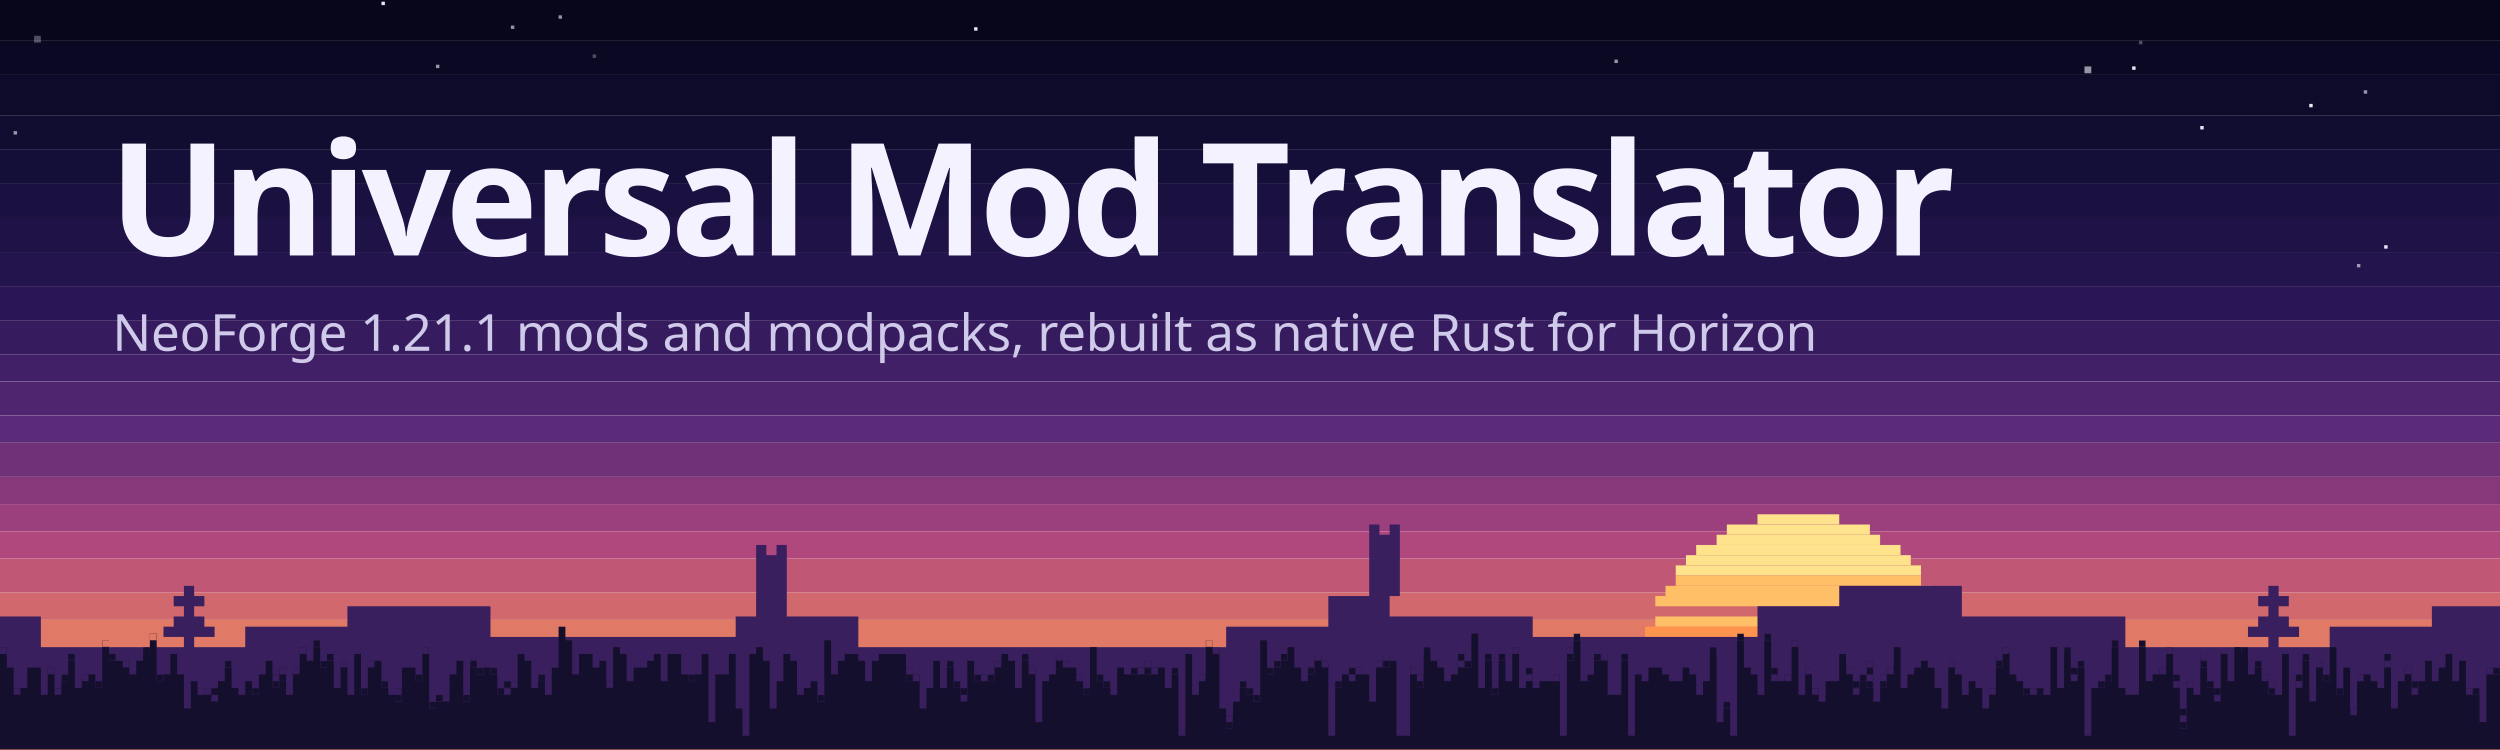
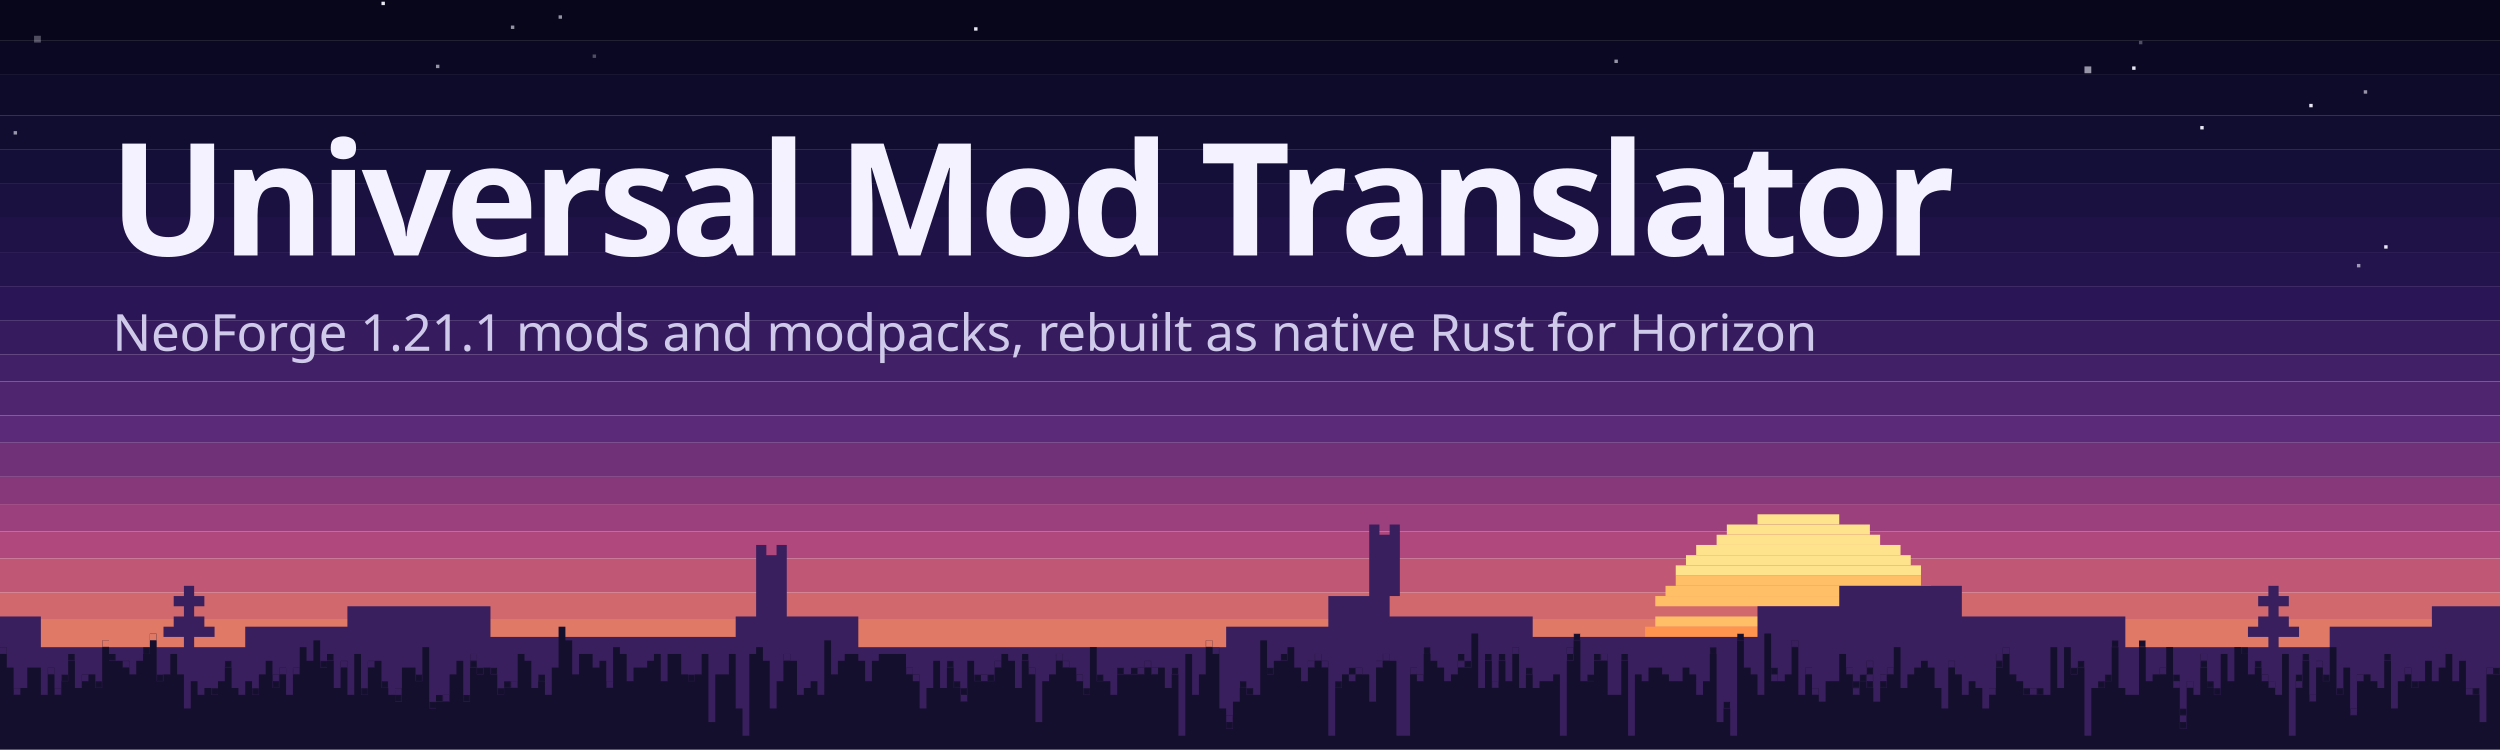
<svg xmlns="http://www.w3.org/2000/svg" viewBox="0 0 1468 440" width="1468" height="440" role="img" aria-labelledby="t d">
  <defs>
    <pattern id="scaffold" width="8" height="8" patternUnits="userSpaceOnUse">
      <rect width="4" height="4" fill="#150f2e" />
      <rect x="4" y="4" width="4" height="4" fill="#150f2e" />
    </pattern>
  </defs>
  <rect x="0" y="0" width="1468" height="24" fill="#07061a" />
  <rect x="0" y="24" width="1468" height="20" fill="#0a0822" />
  <rect x="0" y="44" width="1468" height="24" fill="#0e0a29" />
  <rect x="0" y="68" width="1468" height="20" fill="#110d30" />
  <rect x="0" y="88" width="1468" height="20" fill="#140f38" />
  <rect x="0" y="108" width="1468" height="20" fill="#1a1140" />
  <rect x="0" y="128" width="1468" height="20" fill="#1f1247" />
  <rect x="0" y="148" width="1468" height="20" fill="#24144e" />
  <rect x="0" y="168" width="1468" height="20" fill="#2a1656" />
  <rect x="0" y="188" width="1468" height="20" fill="#361b5e" />
  <rect x="0" y="208" width="1468" height="16" fill="#422067" />
  <rect x="0" y="224" width="1468" height="20" fill="#4f2570" />
  <rect x="0" y="244" width="1468" height="16" fill="#5b2a78" />
  <rect x="0" y="260" width="1468" height="20" fill="#703179" />
  <rect x="0" y="280" width="1468" height="16" fill="#86387a" />
  <rect x="0" y="296" width="1468" height="16" fill="#9b407c" />
  <rect x="0" y="312" width="1468" height="16" fill="#b0477d" />
  <rect x="0" y="328" width="1468" height="20" fill="#c05875" />
  <rect x="0" y="348" width="1468" height="16" fill="#d0686d" />
  <rect x="0" y="364" width="1468" height="16" fill="#e07965" />
  <rect x="0" y="380" width="1468" height="68" fill="#f08a5d" />
  <rect x="8" y="77" width="2" height="2" fill="#f4f2ff" opacity="0.6" />
  <rect x="1252" y="39" width="2" height="2" fill="#f4f2ff" opacity="0.95" />
  <rect x="224" y="1" width="2" height="2" fill="#f4f2ff" opacity="0.95" />
  <rect x="256" y="38" width="2" height="2" fill="#f4f2ff" opacity="0.6" />
  <rect x="1224" y="39" width="4" height="4" fill="#f4f2ff" opacity="0.6" />
  <rect x="300" y="15" width="2" height="2" fill="#f4f2ff" opacity="0.6" />
  <rect x="572" y="16" width="2" height="2" fill="#f4f2ff" opacity="0.95" />
  <rect x="1356" y="61" width="2" height="2" fill="#f4f2ff" opacity="0.95" />
  <rect x="1384" y="155" width="2" height="2" fill="#f4f2ff" opacity="0.6" />
  <rect x="1256" y="24" width="2" height="2" fill="#f4f2ff" opacity="0.3" />
  <rect x="1400" y="144" width="2" height="2" fill="#f4f2ff" opacity="0.95" />
  <rect x="328" y="9" width="2" height="2" fill="#f4f2ff" opacity="0.6" />
  <rect x="348" y="32" width="2" height="2" fill="#f4f2ff" opacity="0.3" />
  <rect x="1292" y="74" width="2" height="2" fill="#f4f2ff" opacity="0.95" />
  <rect x="20" y="21" width="4" height="4" fill="#f4f2ff" opacity="0.3" />
  <rect x="1388" y="53" width="2" height="2" fill="#f4f2ff" opacity="0.6" />
  <rect x="948" y="35" width="2" height="2" fill="#f4f2ff" opacity="0.6" />
  <rect x="1032" y="302" width="48" height="6" fill="#ffe28c" />
  <rect x="1014" y="308" width="84" height="6" fill="#ffe28c" />
  <rect x="1008" y="314" width="96" height="6" fill="#ffe28c" />
  <rect x="996" y="320" width="120" height="6" fill="#ffe28c" />
  <rect x="990" y="326" width="132" height="6" fill="#ffe28c" />
  <rect x="984" y="332" width="144" height="6" fill="#ffe28c" />
  <rect x="984" y="338" width="144" height="6" fill="#ffbf66" />
  <rect x="978" y="344" width="156" height="6" fill="#ffbf66" />
  <rect x="972" y="350" width="168" height="6" fill="#ffbf66" />
  <rect x="972" y="362" width="168" height="6" fill="#ffbf66" />
  <rect x="966" y="368" width="180" height="6" fill="#ff944f" />
  <rect x="966" y="380" width="180" height="6" fill="#ff944f" />
  <rect x="966" y="386" width="180" height="6" fill="#ff944f" />
  <path fill="#3a1f5e" d="M-612 380h108V440h-108ZM-504 368h60V440h-60ZM-444 350h36V440h-36ZM-408 362h84V440h-84ZM-324 374h132V440h-132ZM-192 356h48V440h-48ZM-144 344h72V440h-72ZM-72 362h96V440h-96ZM24 380h120V440h-120ZM144 368h60V440h-60ZM204 356h84V440h-84ZM288 374h144V440h-144ZM432 362h72V440h-72ZM504 380h108V440h-108ZM-420 308h6v6h-6ZM-408 308h6v6h-6ZM-420 314h6v6h-6ZM-414 314h6v6h-6ZM-408 314h6v6h-6ZM-420 320h6v6h-6ZM-414 320h6v6h-6ZM-408 320h6v6h-6ZM-420 326h6v6h-6ZM-414 326h6v6h-6ZM-408 326h6v6h-6ZM-420 332h6v6h-6ZM-414 332h6v6h-6ZM-408 332h6v6h-6ZM-420 338h6v6h-6ZM-414 338h6v6h-6ZM-408 338h6v6h-6ZM-420 344h6v6h-6ZM-414 344h6v6h-6ZM-408 344h6v6h-6ZM108 344h6v6h-6ZM102 350h6v6h-6ZM108 350h6v6h-6ZM114 350h6v6h-6ZM108 356h6v6h-6ZM102 362h6v6h-6ZM108 362h6v6h-6ZM114 362h6v6h-6ZM96 368h6v6h-6ZM102 368h6v6h-6ZM108 368h6v6h-6ZM114 368h6v6h-6ZM120 368h6v6h-6ZM108 374h6v6h-6ZM444 320h6v6h-6ZM456 320h6v6h-6ZM444 326h6v6h-6ZM450 326h6v6h-6ZM456 326h6v6h-6ZM444 332h6v6h-6ZM450 332h6v6h-6ZM456 332h6v6h-6ZM444 338h6v6h-6ZM450 338h6v6h-6ZM456 338h6v6h-6ZM444 344h6v6h-6ZM450 344h6v6h-6ZM456 344h6v6h-6ZM444 350h6v6h-6ZM450 350h6v6h-6ZM456 350h6v6h-6ZM444 356h6v6h-6ZM450 356h6v6h-6ZM456 356h6v6h-6ZM612 380h108V440h-108ZM720 368h60V440h-60ZM780 350h36V440h-36ZM816 362h84V440h-84ZM900 374h132V440h-132ZM1032 356h48V440h-48ZM1080 344h72V440h-72ZM1152 362h96V440h-96ZM1248 380h120V440h-120ZM1368 368h60V440h-60ZM1428 356h84V440h-84ZM1512 374h144V440h-144ZM1656 362h72V440h-72ZM1728 380h108V440h-108ZM804 308h6v6h-6ZM816 308h6v6h-6ZM804 314h6v6h-6ZM810 314h6v6h-6ZM816 314h6v6h-6ZM804 320h6v6h-6ZM810 320h6v6h-6ZM816 320h6v6h-6ZM804 326h6v6h-6ZM810 326h6v6h-6ZM816 326h6v6h-6ZM804 332h6v6h-6ZM810 332h6v6h-6ZM816 332h6v6h-6ZM804 338h6v6h-6ZM810 338h6v6h-6ZM816 338h6v6h-6ZM804 344h6v6h-6ZM810 344h6v6h-6ZM816 344h6v6h-6ZM1332 344h6v6h-6ZM1326 350h6v6h-6ZM1332 350h6v6h-6ZM1338 350h6v6h-6ZM1332 356h6v6h-6ZM1326 362h6v6h-6ZM1332 362h6v6h-6ZM1338 362h6v6h-6ZM1320 368h6v6h-6ZM1326 368h6v6h-6ZM1332 368h6v6h-6ZM1338 368h6v6h-6ZM1344 368h6v6h-6ZM1332 374h6v6h-6ZM1668 320h6v6h-6ZM1680 320h6v6h-6ZM1668 326h6v6h-6ZM1674 326h6v6h-6ZM1680 326h6v6h-6ZM1668 332h6v6h-6ZM1674 332h6v6h-6ZM1680 332h6v6h-6ZM1668 338h6v6h-6ZM1674 338h6v6h-6ZM1680 338h6v6h-6ZM1668 344h6v6h-6ZM1674 344h6v6h-6ZM1680 344h6v6h-6ZM1668 350h6v6h-6ZM1674 350h6v6h-6ZM1680 350h6v6h-6ZM1668 356h6v6h-6ZM1674 356h6v6h-6ZM1680 356h6v6h-6Z" />
-   <path fill="url(#scaffold)" d="M0 380h4v4h-4ZM8 404h4v4h-4ZM28 392h4v4h-4ZM32 404h4v4h-4ZM36 396h4v4h-4ZM40 384h4v4h-4ZM48 396h4v4h-4ZM56 400h4v4h-4ZM60 376h4v4h-4ZM64 384h4v4h-4ZM72 388h4v4h-4ZM84 380h4v4h-4ZM88 372h4v4h-4ZM92 396h4v4h-4ZM120 404h4v4h-4ZM124 404h4v8h-4ZM132 388h4v4h-4ZM148 404h4v4h-4ZM160 396h4v8h-4ZM164 392h4v8h-4ZM172 392h4v4h-4ZM176 380h4v4h-4ZM184 376h4v4h-4ZM188 388h4v4h-4ZM192 384h4v4h-4ZM200 388h4v4h-4ZM212 404h4v4h-4ZM216 388h4v4h-4ZM224 400h4v4h-4ZM232 404h4v8h-4ZM244 396h4v4h-4ZM248 380h4v4h-4ZM252 412h4v4h-4ZM256 408h4v4h-4ZM260 408h4v4h-4ZM272 408h4v4h-4ZM276 384h4v8h-4ZM280 392h4v4h-4ZM288 392h4v4h-4ZM292 404h4v4h-4ZM296 400h4v8h-4ZM300 400h4v4h-4ZM316 396h4v4h-4ZM356 400h4v4h-4ZM404 396h4v4h-4ZM480 408h4v4h-4ZM532 392h4v8h-4ZM536 396h4v4h-4ZM556 388h4v4h-4ZM560 400h4v4h-4ZM564 404h4v8h-4ZM572 396h4v4h-4ZM576 396h4v4h-4ZM580 396h4v4h-4ZM584 388h4v4h-4ZM600 384h4v4h-4ZM604 392h4v4h-4ZM620 384h4v4h-4ZM624 388h4v4h-4ZM632 396h4v4h-4ZM636 404h4v4h-4ZM644 396h4v4h-4ZM648 400h4v4h-4ZM664 392h4v4h-4ZM668 392h4v4h-4ZM672 388h4v8h-4ZM676 392h4v4h-4ZM688 392h4v4h-4ZM704 396h4v4h-4ZM708 376h4v4h-4ZM712 380h4v4h-4ZM720 420h4v8h-4ZM728 400h4v4h-4ZM732 404h4v4h-4ZM736 408h4v4h-4ZM744 392h4v4h-4ZM748 388h4v4h-4ZM752 384h4v4h-4ZM768 388h4v8h-4ZM772 384h4v4h-4ZM776 388h4v4h-4ZM784 400h4v4h-4ZM792 392h4v8h-4ZM796 392h4v4h-4ZM808 388h4v4h-4ZM812 384h4v8h-4ZM828 392h4v4h-4ZM832 396h4v8h-4ZM836 380h4v4h-4ZM856 384h4v8h-4ZM860 388h4v4h-4ZM872 384h4v4h-4ZM876 400h4v8h-4ZM880 384h4v4h-4ZM888 380h4v4h-4ZM896 392h4v8h-4ZM912 396h4v4h-4ZM920 380h4v8h-4ZM924 372h4v4h-4ZM932 396h4v4h-4ZM936 384h4v4h-4ZM940 384h4v4h-4ZM952 384h4v4h-4ZM1004 380h4v4h-4ZM1012 412h4v4h-4ZM1020 372h4v4h-4ZM1036 372h4v4h-4ZM1040 392h4v8h-4ZM1048 396h4v4h-4ZM1052 376h4v4h-4ZM1060 392h4v4h-4ZM1064 404h4v4h-4ZM1084 392h4v4h-4ZM1088 400h4v8h-4ZM1092 396h4v4h-4ZM1096 388h4v16h-4ZM1104 396h4v8h-4ZM1108 392h4v4h-4ZM1144 388h4v4h-4ZM1168 404h4v4h-4ZM1172 384h4v8h-4ZM1176 380h4v4h-4ZM1188 404h4v4h-4ZM1192 404h4v4h-4ZM1196 404h4v4h-4ZM1212 380h4v4h-4ZM1216 392h4v8h-4ZM1220 388h4v4h-4ZM1232 400h4v4h-4ZM1236 396h4v4h-4ZM1240 376h4v4h-4ZM1256 376h4v4h-4ZM1268 392h4v4h-4ZM1272 380h4v4h-4ZM1276 396h4v8h-4ZM1280 416h4v12h-4ZM1284 400h4v4h-4ZM1292 384h4v8h-4ZM1296 400h4v4h-4ZM1300 404h4v8h-4ZM1316 380h4v4h-4ZM1324 388h4v4h-4ZM1328 396h4v4h-4ZM1332 400h4v8h-4ZM1348 396h4v8h-4ZM1352 384h4v4h-4ZM1356 408h4v4h-4ZM1360 388h4v4h-4ZM1364 396h4v4h-4ZM1372 404h4v4h-4ZM1380 416h4v4h-4ZM1384 396h4v4h-4ZM1400 384h4v8h-4ZM1412 392h4v4h-4ZM1416 400h4v8h-4ZM1448 404h4v4h-4ZM1452 404h4v4h-4ZM1460 392h4v4h-4ZM1464 392h4v4h-4Z" />
-   <path fill="#150f2e" d="M0 384h4V440h-4ZM4 392h4V440h-4ZM8 408h4V440h-4ZM12 404h4V440h-4ZM16 392h4V440h-4ZM20 392h4V440h-4ZM24 408h4V440h-4ZM28 396h4V440h-4ZM32 408h4V440h-4ZM36 400h4V440h-4ZM40 388h4V440h-4ZM44 404h4V440h-4ZM48 400h4V440h-4ZM52 396h4V440h-4ZM56 404h4V440h-4ZM60 380h4V440h-4ZM64 388h4V440h-4ZM68 388h4V440h-4ZM72 392h4V440h-4ZM76 396h4V440h-4ZM80 388h4V440h-4ZM84 384h4V440h-4ZM88 376h4V440h-4ZM92 400h4V440h-4ZM96 396h4V440h-4ZM100 384h4V440h-4ZM104 396h4V440h-4ZM108 416h4V440h-4ZM112 400h4V440h-4ZM116 408h4V440h-4ZM120 408h4V440h-4ZM124 412h4V440h-4ZM128 400h4V440h-4ZM132 392h4V440h-4ZM136 404h4V440h-4ZM140 408h4V440h-4ZM144 400h4V440h-4ZM148 408h4V440h-4ZM152 396h4V440h-4ZM156 388h4V440h-4ZM160 404h4V440h-4ZM164 400h4V440h-4ZM168 408h4V440h-4ZM172 396h4V440h-4ZM176 384h4V440h-4ZM180 388h4V440h-4ZM184 380h4V440h-4ZM188 392h4V440h-4ZM192 388h4V440h-4ZM196 404h4V440h-4ZM200 392h4V440h-4ZM204 408h4V440h-4ZM208 384h4V440h-4ZM212 408h4V440h-4ZM216 392h4V440h-4ZM220 388h4V440h-4ZM224 404h4V440h-4ZM228 408h4V440h-4ZM232 412h4V440h-4ZM236 392h4V440h-4ZM240 392h4V440h-4ZM244 400h4V440h-4ZM248 384h4V440h-4ZM252 416h4V440h-4ZM256 412h4V440h-4ZM260 412h4V440h-4ZM264 396h4V440h-4ZM268 388h4V440h-4ZM272 412h4V440h-4ZM276 392h4V440h-4ZM280 396h4V440h-4ZM284 392h4V440h-4ZM288 396h4V440h-4ZM292 408h4V440h-4ZM296 408h4V440h-4ZM300 404h4V440h-4ZM304 384h4V440h-4ZM308 388h4V440h-4ZM312 404h4V440h-4ZM316 400h4V440h-4ZM320 408h4V440h-4ZM324 392h4V440h-4ZM328 368h4V440h-4ZM332 376h4V440h-4ZM336 396h4V440h-4ZM340 384h4V440h-4ZM344 384h4V440h-4ZM348 392h4V440h-4ZM352 388h4V440h-4ZM356 404h4V440h-4ZM360 380h4V440h-4ZM364 384h4V440h-4ZM368 400h4V440h-4ZM372 392h4V440h-4ZM376 392h4V440h-4ZM380 388h4V440h-4ZM384 384h4V440h-4ZM388 400h4V440h-4ZM392 384h4V440h-4ZM396 384h4V440h-4ZM400 396h4V440h-4ZM404 400h4V440h-4ZM408 396h4V440h-4ZM412 384h4V440h-4ZM416 424h4V440h-4ZM420 396h4V440h-4ZM424 396h4V440h-4ZM428 384h4V440h-4ZM432 416h4V440h-4ZM436 432h4V440h-4ZM440 384h4V440h-4ZM444 380h4V440h-4ZM448 388h4V440h-4ZM452 416h4V440h-4ZM456 400h4V440h-4ZM460 384h4V440h-4ZM464 388h4V440h-4ZM468 408h4V440h-4ZM472 404h4V440h-4ZM476 400h4V440h-4ZM480 412h4V440h-4ZM484 376h4V440h-4ZM488 396h4V440h-4ZM492 388h4V440h-4ZM496 384h4V440h-4ZM500 384h4V440h-4ZM504 388h4V440h-4ZM508 400h4V440h-4ZM512 388h4V440h-4ZM516 384h4V440h-4ZM520 384h4V440h-4ZM524 384h4V440h-4ZM528 384h4V440h-4ZM532 400h4V440h-4ZM536 400h4V440h-4ZM540 416h4V440h-4ZM544 404h4V440h-4ZM548 388h4V440h-4ZM552 404h4V440h-4ZM556 392h4V440h-4ZM560 404h4V440h-4ZM564 412h4V440h-4ZM568 388h4V440h-4ZM572 400h4V440h-4ZM576 400h4V440h-4ZM580 400h4V440h-4ZM584 392h4V440h-4ZM588 384h4V440h-4ZM592 388h4V440h-4ZM596 404h4V440h-4ZM600 388h4V440h-4ZM604 396h4V440h-4ZM608 424h4V440h-4ZM612 400h4V440h-4ZM616 396h4V440h-4ZM620 388h4V440h-4ZM624 392h4V440h-4ZM628 392h4V440h-4ZM632 400h4V440h-4ZM636 408h4V440h-4ZM640 380h4V440h-4ZM644 400h4V440h-4ZM648 404h4V440h-4ZM652 408h4V440h-4ZM656 392h4V440h-4ZM660 396h4V440h-4ZM664 396h4V440h-4ZM668 396h4V440h-4ZM672 396h4V440h-4ZM676 396h4V440h-4ZM680 392h4V440h-4ZM684 404h4V440h-4ZM688 396h4V440h-4ZM692 432h4V440h-4ZM696 384h4V440h-4ZM700 408h4V440h-4ZM704 400h4V440h-4ZM708 380h4V440h-4ZM712 384h4V440h-4ZM716 416h4V440h-4ZM720 428h4V440h-4ZM724 412h4V440h-4ZM728 404h4V440h-4ZM732 408h4V440h-4ZM736 412h4V440h-4ZM740 376h4V440h-4ZM744 396h4V440h-4ZM748 392h4V440h-4ZM752 388h4V440h-4ZM756 380h4V440h-4ZM760 392h4V440h-4ZM764 400h4V440h-4ZM768 396h4V440h-4ZM772 388h4V440h-4ZM776 392h4V440h-4ZM780 432h4V440h-4ZM784 404h4V440h-4ZM788 396h4V440h-4ZM792 400h4V440h-4ZM796 396h4V440h-4ZM800 396h4V440h-4ZM804 412h4V440h-4ZM808 392h4V440h-4ZM812 392h4V440h-4ZM816 388h4V440h-4ZM820 432h4V440h-4ZM824 432h4V440h-4ZM828 396h4V440h-4ZM832 404h4V440h-4ZM836 384h4V440h-4ZM840 388h4V440h-4ZM844 392h4V440h-4ZM848 400h4V440h-4ZM852 396h4V440h-4ZM856 392h4V440h-4ZM860 392h4V440h-4ZM864 372h4V440h-4ZM868 404h4V440h-4ZM872 388h4V440h-4ZM876 408h4V440h-4ZM880 388h4V440h-4ZM884 400h4V440h-4ZM888 384h4V440h-4ZM892 404h4V440h-4ZM896 400h4V440h-4ZM900 404h4V440h-4ZM904 400h4V440h-4ZM908 400h4V440h-4ZM912 400h4V440h-4ZM916 432h4V440h-4ZM920 388h4V440h-4ZM924 376h4V440h-4ZM928 400h4V440h-4ZM932 400h4V440h-4ZM936 388h4V440h-4ZM940 388h4V440h-4ZM944 408h4V440h-4ZM948 408h4V440h-4ZM952 388h4V440h-4ZM956 432h4V440h-4ZM960 396h4V440h-4ZM964 400h4V440h-4ZM968 392h4V440h-4ZM972 392h4V440h-4ZM976 396h4V440h-4ZM980 400h4V440h-4ZM984 400h4V440h-4ZM988 392h4V440h-4ZM992 396h4V440h-4ZM996 408h4V440h-4ZM1000 400h4V440h-4ZM1004 384h4V440h-4ZM1008 424h4V440h-4ZM1012 416h4V440h-4ZM1016 432h4V440h-4ZM1020 376h4V440h-4ZM1024 392h4V440h-4ZM1028 396h4V440h-4ZM1032 408h4V440h-4ZM1036 376h4V440h-4ZM1040 400h4V440h-4ZM1044 400h4V440h-4ZM1048 400h4V440h-4ZM1052 380h4V440h-4ZM1056 408h4V440h-4ZM1060 396h4V440h-4ZM1064 408h4V440h-4ZM1068 412h4V440h-4ZM1072 400h4V440h-4ZM1076 400h4V440h-4ZM1080 384h4V440h-4ZM1084 396h4V440h-4ZM1088 408h4V440h-4ZM1092 400h4V440h-4ZM1096 404h4V440h-4ZM1100 412h4V440h-4ZM1104 404h4V440h-4ZM1108 396h4V440h-4ZM1112 380h4V440h-4ZM1116 404h4V440h-4ZM1120 396h4V440h-4ZM1124 392h4V440h-4ZM1128 388h4V440h-4ZM1132 392h4V440h-4ZM1136 404h4V440h-4ZM1140 416h4V440h-4ZM1144 392h4V440h-4ZM1148 396h4V440h-4ZM1152 408h4V440h-4ZM1156 400h4V440h-4ZM1160 404h4V440h-4ZM1164 416h4V440h-4ZM1168 408h4V440h-4ZM1172 392h4V440h-4ZM1176 384h4V440h-4ZM1180 396h4V440h-4ZM1184 400h4V440h-4ZM1188 408h4V440h-4ZM1192 408h4V440h-4ZM1196 408h4V440h-4ZM1200 408h4V440h-4ZM1204 380h4V440h-4ZM1208 404h4V440h-4ZM1212 384h4V440h-4ZM1216 400h4V440h-4ZM1220 392h4V440h-4ZM1224 432h4V440h-4ZM1228 404h4V440h-4ZM1232 404h4V440h-4ZM1236 400h4V440h-4ZM1240 380h4V440h-4ZM1244 404h4V440h-4ZM1248 408h4V440h-4ZM1252 408h4V440h-4ZM1256 380h4V440h-4ZM1260 400h4V440h-4ZM1264 396h4V440h-4ZM1268 396h4V440h-4ZM1272 384h4V440h-4ZM1276 404h4V440h-4ZM1280 428h4V440h-4ZM1284 404h4V440h-4ZM1288 408h4V440h-4ZM1292 392h4V440h-4ZM1296 404h4V440h-4ZM1300 412h4V440h-4ZM1304 384h4V440h-4ZM1308 400h4V440h-4ZM1312 380h4V440h-4ZM1316 384h4V440h-4ZM1320 396h4V440h-4ZM1324 392h4V440h-4ZM1328 400h4V440h-4ZM1332 408h4V440h-4ZM1336 408h4V440h-4ZM1340 384h4V440h-4ZM1344 432h4V440h-4ZM1348 404h4V440h-4ZM1352 388h4V440h-4ZM1356 412h4V440h-4ZM1360 392h4V440h-4ZM1364 400h4V440h-4ZM1368 380h4V440h-4ZM1372 408h4V440h-4ZM1376 392h4V440h-4ZM1380 420h4V440h-4ZM1384 400h4V440h-4ZM1388 396h4V440h-4ZM1392 400h4V440h-4ZM1396 404h4V440h-4ZM1400 392h4V440h-4ZM1404 416h4V440h-4ZM1408 400h4V440h-4ZM1412 396h4V440h-4ZM1416 408h4V440h-4ZM1420 400h4V440h-4ZM1424 388h4V440h-4ZM1428 400h4V440h-4ZM1432 392h4V440h-4ZM1436 384h4V440h-4ZM1440 400h4V440h-4ZM1444 388h4V440h-4ZM1448 408h4V440h-4ZM1452 408h4V440h-4ZM1456 424h4V440h-4ZM1460 396h4V440h-4ZM1464 396h4V440h-4Z" />
+   <path fill="url(#scaffold)" d="M0 380h4v4h-4ZM8 404h4v4h-4ZM28 392h4v4h-4ZM32 404h4v4h-4ZM36 396h4v4h-4ZM40 384h4v4h-4ZM48 396h4v4h-4ZM56 400h4v4h-4ZM60 376h4v4h-4ZM64 384h4v4h-4ZM72 388h4v4h-4ZM84 380h4v4h-4ZM88 372h4v4h-4ZM92 396h4v4h-4ZM124 404h4v4h-4ZM132 388h4v4h-4ZM148 404h4v4h-4ZM160 396h4v8h-4ZM164 392h4v4h-4ZM172 392h4v4h-4ZM188 388h4v4h-4ZM192 384h4v4h-4ZM200 388h4v4h-4ZM212 404h4v4h-4ZM216 388h4v4h-4ZM224 400h4v4h-4ZM232 404h4v8h-4ZM244 396h4v4h-4ZM252 412h4v4h-4ZM256 408h4v4h-4ZM260 408h4v4h-4ZM272 408h4v4h-4ZM276 384h4v8h-4ZM280 392h4v4h-4ZM288 392h4v4h-4ZM292 404h4v4h-4ZM296 400h4v4h-4ZM300 400h4v4h-4ZM316 396h4v4h-4ZM356 400h4v4h-4ZM404 396h4v4h-4ZM460 384h4v4h-4ZM532 392h4v4h-4ZM536 396h4v4h-4ZM556 388h4v4h-4ZM560 400h4v4h-4ZM564 404h4v8h-4ZM572 396h4v4h-4ZM576 396h4v4h-4ZM580 396h4v4h-4ZM584 388h4v4h-4ZM600 384h4v4h-4ZM604 392h4v4h-4ZM620 384h4v4h-4ZM624 388h4v4h-4ZM632 396h4v4h-4ZM636 404h4v4h-4ZM644 396h4v4h-4ZM656 392h4v4h-4ZM664 392h4v4h-4ZM668 392h4v4h-4ZM672 388h4v4h-4ZM676 392h4v4h-4ZM688 392h4v4h-4ZM708 376h4v4h-4ZM712 380h4v4h-4ZM720 420h4v8h-4ZM728 400h4v4h-4ZM732 404h4v4h-4ZM744 392h4v4h-4ZM752 384h4v4h-4ZM768 388h4v4h-4ZM772 384h4v4h-4ZM776 388h4v4h-4ZM784 400h4v4h-4ZM792 392h4v8h-4ZM796 392h4v4h-4ZM808 388h4v4h-4ZM812 384h4v4h-4ZM828 392h4v4h-4ZM832 396h4v4h-4ZM836 380h4v4h-4ZM856 384h4v8h-4ZM860 388h4v4h-4ZM872 384h4v4h-4ZM876 400h4v4h-4ZM880 384h4v4h-4ZM888 380h4v4h-4ZM896 392h4v4h-4ZM920 380h4v8h-4ZM924 372h4v4h-4ZM932 396h4v4h-4ZM936 384h4v4h-4ZM940 384h4v4h-4ZM952 384h4v4h-4ZM1004 380h4v4h-4ZM1012 412h4v4h-4ZM1020 372h4v4h-4ZM1040 392h4v8h-4ZM1052 376h4v4h-4ZM1060 392h4v4h-4ZM1064 404h4v4h-4ZM1084 392h4v4h-4ZM1088 400h4v8h-4ZM1092 396h4v4h-4ZM1096 388h4v16h-4ZM1104 396h4v8h-4ZM1108 392h4v4h-4ZM1144 388h4v4h-4ZM1168 404h4v4h-4ZM1172 384h4v8h-4ZM1176 380h4v4h-4ZM1188 404h4v4h-4ZM1192 404h4v4h-4ZM1196 404h4v4h-4ZM1216 392h4v4h-4ZM1220 388h4v4h-4ZM1232 400h4v4h-4ZM1236 396h4v4h-4ZM1240 376h4v4h-4ZM1256 376h4v4h-4ZM1268 392h4v4h-4ZM1276 396h4v8h-4ZM1280 416h4v12h-4ZM1284 400h4v4h-4ZM1292 384h4v8h-4ZM1296 400h4v4h-4ZM1300 404h4v4h-4ZM1316 380h4v4h-4ZM1324 388h4v4h-4ZM1328 396h4v4h-4ZM1332 400h4v4h-4ZM1348 396h4v8h-4ZM1352 384h4v4h-4ZM1356 408h4v4h-4ZM1360 388h4v4h-4ZM1364 396h4v4h-4ZM1372 404h4v4h-4ZM1380 416h4v4h-4ZM1384 396h4v4h-4ZM1400 384h4v4h-4ZM1412 392h4v4h-4ZM1416 400h4v4h-4ZM1448 404h4v4h-4ZM1452 404h4v4h-4ZM1460 392h4v4h-4ZM1464 392h4v4h-4Z" />
+   <path fill="#150f2e" d="M0 384h4V440h-4ZM4 392h4V440h-4ZM8 408h4V440h-4ZM12 404h4V440h-4ZM16 392h4V440h-4ZM20 392h4V440h-4ZM24 408h4V440h-4ZM28 396h4V440h-4ZM32 408h4V440h-4ZM36 400h4V440h-4ZM40 388h4V440h-4ZM44 404h4V440h-4ZM48 400h4V440h-4ZM52 396h4V440h-4ZM56 404h4V440h-4ZM60 380h4V440h-4ZM64 388h4V440h-4ZM68 388h4V440h-4ZM72 392h4V440h-4ZM76 396h4V440h-4ZM80 388h4V440h-4ZM84 384h4V440h-4ZM88 376h4V440h-4ZM92 400h4V440h-4ZM96 396h4V440h-4ZM100 384h4V440h-4ZM104 396h4V440h-4ZM108 416h4V440h-4ZM112 400h4V440h-4ZM116 408h4V440h-4ZM120 404h4V440h-4ZM124 408h4V440h-4ZM128 400h4V440h-4ZM132 392h4V440h-4ZM136 404h4V440h-4ZM140 408h4V440h-4ZM144 400h4V440h-4ZM148 408h4V440h-4ZM152 396h4V440h-4ZM156 388h4V440h-4ZM160 404h4V440h-4ZM164 396h4V440h-4ZM168 408h4V440h-4ZM172 396h4V440h-4ZM176 380h4V440h-4ZM180 388h4V440h-4ZM184 376h4V440h-4ZM188 392h4V440h-4ZM192 388h4V440h-4ZM196 404h4V440h-4ZM200 392h4V440h-4ZM204 408h4V440h-4ZM208 384h4V440h-4ZM212 408h4V440h-4ZM216 392h4V440h-4ZM220 388h4V440h-4ZM224 404h4V440h-4ZM228 408h4V440h-4ZM232 412h4V440h-4ZM236 392h4V440h-4ZM240 392h4V440h-4ZM244 400h4V440h-4ZM248 380h4V440h-4ZM252 416h4V440h-4ZM256 412h4V440h-4ZM260 412h4V440h-4ZM264 396h4V440h-4ZM268 388h4V440h-4ZM272 412h4V440h-4ZM276 392h4V440h-4ZM280 396h4V440h-4ZM284 392h4V440h-4ZM288 396h4V440h-4ZM292 408h4V440h-4ZM296 404h4V440h-4ZM300 404h4V440h-4ZM304 384h4V440h-4ZM308 388h4V440h-4ZM312 404h4V440h-4ZM316 400h4V440h-4ZM320 408h4V440h-4ZM324 392h4V440h-4ZM328 368h4V440h-4ZM332 376h4V440h-4ZM336 396h4V440h-4ZM340 384h4V440h-4ZM344 384h4V440h-4ZM348 392h4V440h-4ZM352 388h4V440h-4ZM356 404h4V440h-4ZM360 380h4V440h-4ZM364 384h4V440h-4ZM368 400h4V440h-4ZM372 392h4V440h-4ZM376 392h4V440h-4ZM380 388h4V440h-4ZM384 384h4V440h-4ZM388 400h4V440h-4ZM392 384h4V440h-4ZM396 384h4V440h-4ZM400 396h4V440h-4ZM404 400h4V440h-4ZM408 396h4V440h-4ZM412 384h4V440h-4ZM416 424h4V440h-4ZM420 396h4V440h-4ZM424 396h4V440h-4ZM428 384h4V440h-4ZM432 416h4V440h-4ZM436 432h4V440h-4ZM440 384h4V440h-4ZM444 380h4V440h-4ZM448 388h4V440h-4ZM452 416h4V440h-4ZM456 400h4V440h-4ZM460 388h4V440h-4ZM464 388h4V440h-4ZM468 408h4V440h-4ZM472 404h4V440h-4ZM476 400h4V440h-4ZM480 408h4V440h-4ZM484 376h4V440h-4ZM488 396h4V440h-4ZM492 388h4V440h-4ZM496 384h4V440h-4ZM500 384h4V440h-4ZM504 388h4V440h-4ZM508 400h4V440h-4ZM512 388h4V440h-4ZM516 384h4V440h-4ZM520 384h4V440h-4ZM524 384h4V440h-4ZM528 384h4V440h-4ZM532 396h4V440h-4ZM536 400h4V440h-4ZM540 416h4V440h-4ZM544 404h4V440h-4ZM548 388h4V440h-4ZM552 404h4V440h-4ZM556 392h4V440h-4ZM560 404h4V440h-4ZM564 412h4V440h-4ZM568 388h4V440h-4ZM572 400h4V440h-4ZM576 400h4V440h-4ZM580 400h4V440h-4ZM584 392h4V440h-4ZM588 384h4V440h-4ZM592 388h4V440h-4ZM596 404h4V440h-4ZM600 388h4V440h-4ZM604 396h4V440h-4ZM608 424h4V440h-4ZM612 400h4V440h-4ZM616 396h4V440h-4ZM620 388h4V440h-4ZM624 392h4V440h-4ZM628 392h4V440h-4ZM632 400h4V440h-4ZM636 408h4V440h-4ZM640 380h4V440h-4ZM644 400h4V440h-4ZM648 400h4V440h-4ZM652 408h4V440h-4ZM656 396h4V440h-4ZM660 396h4V440h-4ZM664 396h4V440h-4ZM668 396h4V440h-4ZM672 392h4V440h-4ZM676 396h4V440h-4ZM680 392h4V440h-4ZM684 404h4V440h-4ZM688 396h4V440h-4ZM692 432h4V440h-4ZM696 384h4V440h-4ZM700 408h4V440h-4ZM704 396h4V440h-4ZM708 380h4V440h-4ZM712 384h4V440h-4ZM716 416h4V440h-4ZM720 428h4V440h-4ZM724 412h4V440h-4ZM728 404h4V440h-4ZM732 408h4V440h-4ZM736 408h4V440h-4ZM740 376h4V440h-4ZM744 396h4V440h-4ZM748 388h4V440h-4ZM752 388h4V440h-4ZM756 380h4V440h-4ZM760 392h4V440h-4ZM764 400h4V440h-4ZM768 392h4V440h-4ZM772 388h4V440h-4ZM776 392h4V440h-4ZM780 432h4V440h-4ZM784 404h4V440h-4ZM788 396h4V440h-4ZM792 400h4V440h-4ZM796 396h4V440h-4ZM800 396h4V440h-4ZM804 412h4V440h-4ZM808 392h4V440h-4ZM812 388h4V440h-4ZM816 388h4V440h-4ZM820 432h4V440h-4ZM824 432h4V440h-4ZM828 396h4V440h-4ZM832 400h4V440h-4ZM836 384h4V440h-4ZM840 388h4V440h-4ZM844 392h4V440h-4ZM848 400h4V440h-4ZM852 396h4V440h-4ZM856 392h4V440h-4ZM860 392h4V440h-4ZM864 372h4V440h-4ZM868 404h4V440h-4ZM872 388h4V440h-4ZM876 404h4V440h-4ZM880 388h4V440h-4ZM884 400h4V440h-4ZM888 384h4V440h-4ZM892 404h4V440h-4ZM896 396h4V440h-4ZM900 404h4V440h-4ZM904 400h4V440h-4ZM908 400h4V440h-4ZM912 396h4V440h-4ZM916 432h4V440h-4ZM920 388h4V440h-4ZM924 376h4V440h-4ZM928 400h4V440h-4ZM932 400h4V440h-4ZM936 388h4V440h-4ZM940 388h4V440h-4ZM944 408h4V440h-4ZM948 408h4V440h-4ZM952 388h4V440h-4ZM956 432h4V440h-4ZM960 396h4V440h-4ZM964 400h4V440h-4ZM968 392h4V440h-4ZM972 392h4V440h-4ZM976 396h4V440h-4ZM980 400h4V440h-4ZM984 400h4V440h-4ZM988 392h4V440h-4ZM992 396h4V440h-4ZM996 408h4V440h-4ZM1000 400h4V440h-4ZM1004 384h4V440h-4ZM1008 424h4V440h-4ZM1012 416h4V440h-4ZM1016 432h4V440h-4ZM1020 376h4V440h-4ZM1024 392h4V440h-4ZM1028 396h4V440h-4ZM1032 408h4V440h-4ZM1036 372h4V440h-4ZM1040 400h4V440h-4ZM1044 400h4V440h-4ZM1048 396h4V440h-4ZM1052 380h4V440h-4ZM1056 408h4V440h-4ZM1060 396h4V440h-4ZM1064 408h4V440h-4ZM1068 412h4V440h-4ZM1072 400h4V440h-4ZM1076 400h4V440h-4ZM1080 384h4V440h-4ZM1084 396h4V440h-4ZM1088 408h4V440h-4ZM1092 400h4V440h-4ZM1096 404h4V440h-4ZM1100 412h4V440h-4ZM1104 404h4V440h-4ZM1108 396h4V440h-4ZM1112 380h4V440h-4ZM1116 404h4V440h-4ZM1120 396h4V440h-4ZM1124 392h4V440h-4ZM1128 388h4V440h-4ZM1132 392h4V440h-4ZM1136 404h4V440h-4ZM1140 416h4V440h-4ZM1144 392h4V440h-4ZM1148 396h4V440h-4ZM1152 408h4V440h-4ZM1156 400h4V440h-4ZM1160 404h4V440h-4ZM1164 416h4V440h-4ZM1168 408h4V440h-4ZM1172 392h4V440h-4ZM1176 384h4V440h-4ZM1180 396h4V440h-4ZM1184 400h4V440h-4ZM1188 408h4V440h-4ZM1192 408h4V440h-4ZM1196 408h4V440h-4ZM1200 408h4V440h-4ZM1204 380h4V440h-4ZM1208 404h4V440h-4ZM1212 380h4V440h-4ZM1216 396h4V440h-4ZM1220 392h4V440h-4ZM1224 432h4V440h-4ZM1228 404h4V440h-4ZM1232 404h4V440h-4ZM1236 400h4V440h-4ZM1240 380h4V440h-4ZM1244 404h4V440h-4ZM1248 408h4V440h-4ZM1252 408h4V440h-4ZM1256 380h4V440h-4ZM1260 400h4V440h-4ZM1264 396h4V440h-4ZM1268 396h4V440h-4ZM1272 380h4V440h-4ZM1276 404h4V440h-4ZM1280 428h4V440h-4ZM1284 404h4V440h-4ZM1288 408h4V440h-4ZM1292 392h4V440h-4ZM1296 404h4V440h-4ZM1300 408h4V440h-4ZM1304 384h4V440h-4ZM1308 400h4V440h-4ZM1312 380h4V440h-4ZM1316 384h4V440h-4ZM1320 396h4V440h-4ZM1324 392h4V440h-4ZM1328 400h4V440h-4ZM1332 404h4V440h-4ZM1336 408h4V440h-4ZM1340 384h4V440h-4ZM1344 432h4V440h-4ZM1348 404h4V440h-4ZM1352 388h4V440h-4ZM1356 412h4V440h-4ZM1360 392h4V440h-4ZM1364 400h4V440h-4ZM1368 380h4V440h-4ZM1372 408h4V440h-4ZM1376 392h4V440h-4ZM1380 420h4V440h-4ZM1384 400h4V440h-4ZM1388 396h4V440h-4ZM1392 400h4V440h-4ZM1396 404h4V440h-4ZM1400 388h4V440h-4ZM1404 416h4V440h-4ZM1408 400h4V440h-4ZM1412 396h4V440h-4ZM1416 404h4V440h-4ZM1420 400h4V440h-4ZM1424 388h4V440h-4ZM1428 400h4V440h-4ZM1432 392h4V440h-4ZM1436 384h4V440h-4ZM1440 400h4V440h-4ZM1444 388h4V440h-4ZM1448 408h4V440h-4ZM1452 408h4V440h-4ZM1456 424h4V440h-4ZM1460 396h4V440h-4ZM1464 396h4V440h-4Z" />
  <text x="64.0" y="150.0" font-family="'HZ Bricolage Display', sans-serif" font-weight="700" font-size="92" fill="#f4f2ff" letter-spacing="-3.22">Universal Mod Translator</text>
  <text x="66.0" y="206.0" font-family="'HZ Bricolage', sans-serif" font-weight="500" font-size="30" fill="#cfc9ea" letter-spacing="-0.15">NeoForge 1.21.1 mods and modpacks, rebuilt as native Rust for Horizon</text>
</svg>
